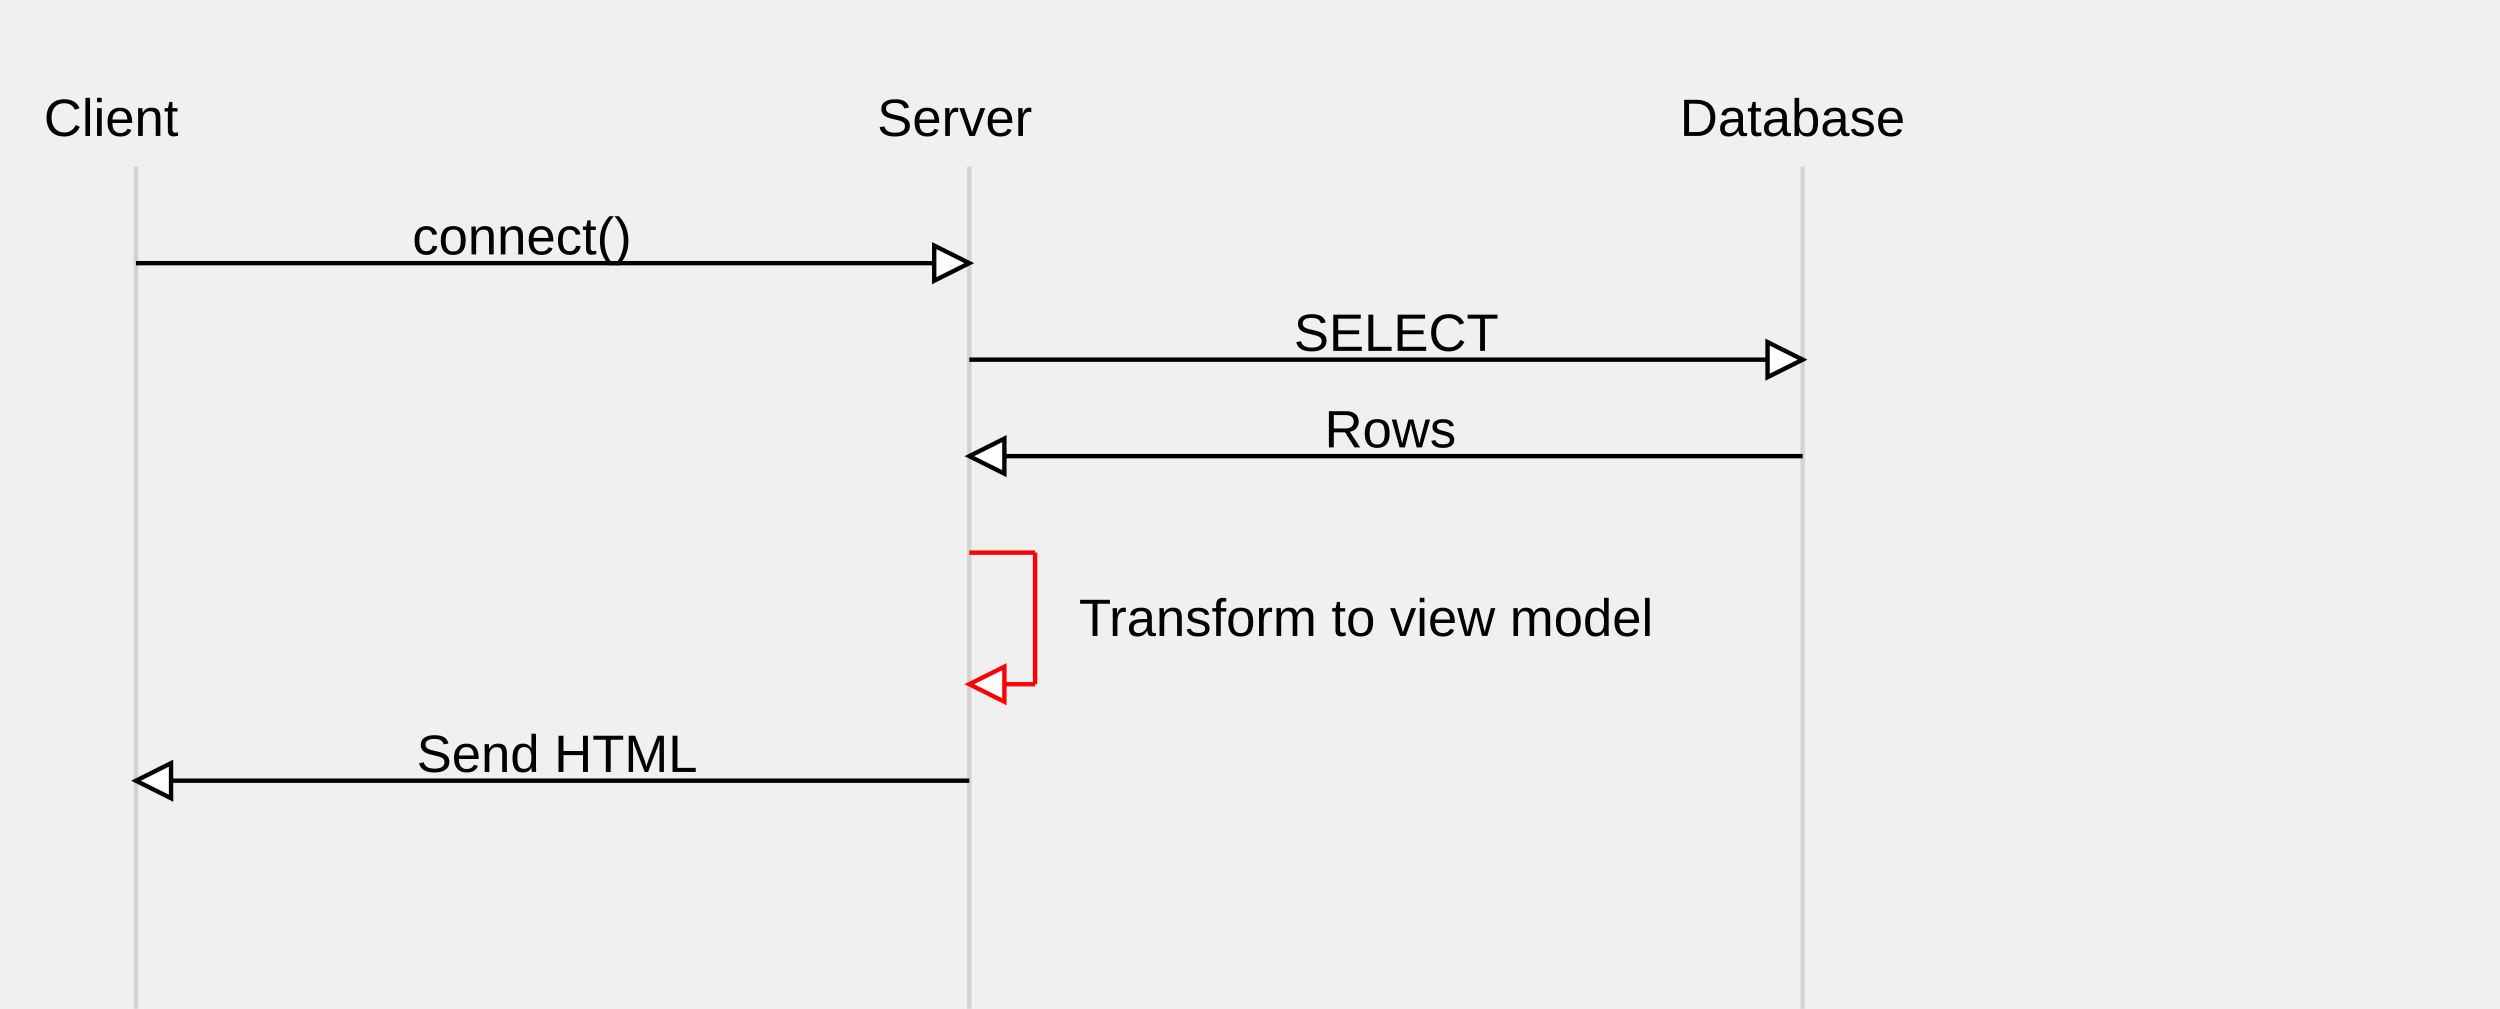
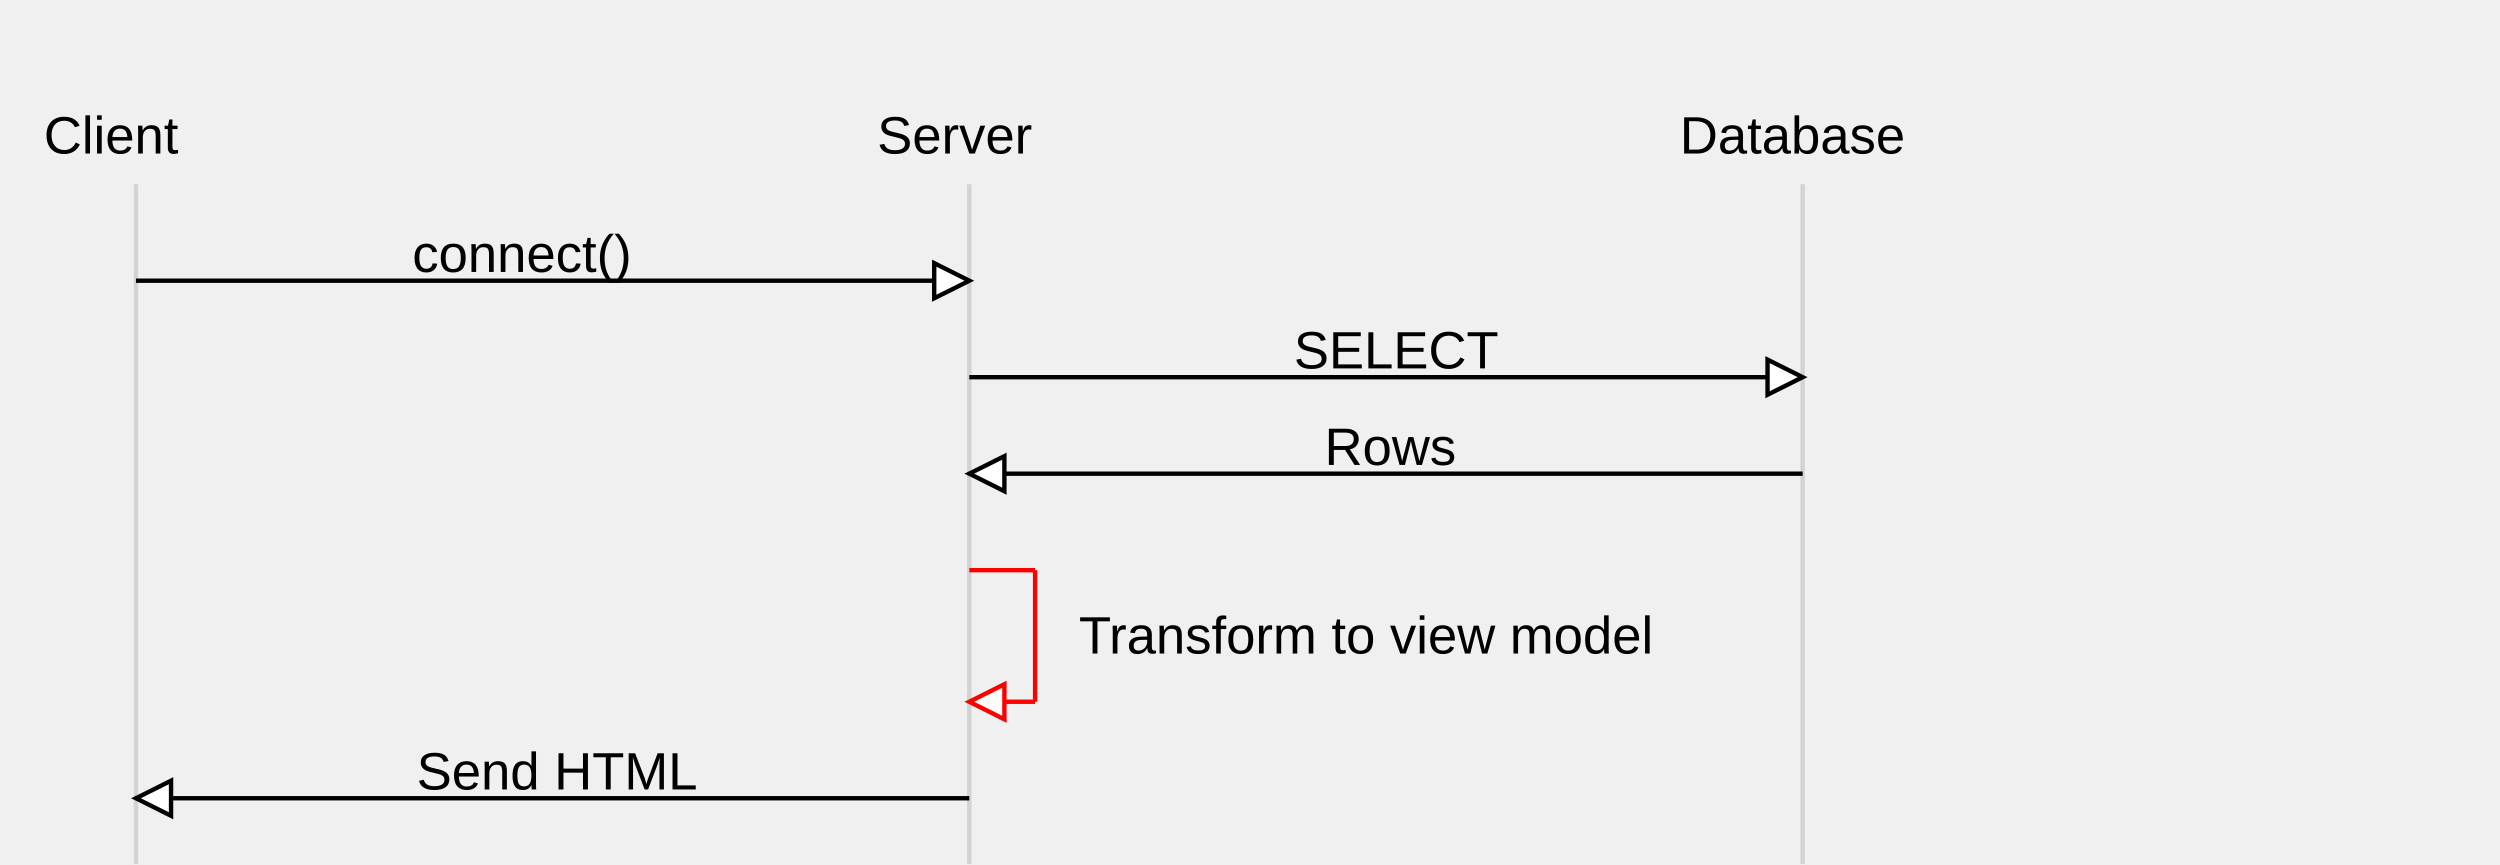
- <svg xmlns="http://www.w3.org/2000/svg" width="570" height="230" font-family="Arial, Helvetica, sans-serif">
-   <line class="column-line" style="stroke:#d3d3d3" x1="31" y1="38" x2="31" y2="230" />
-   <text x="10" y="31">Client</text>
-   <line class="column-line" style="stroke:#d3d3d3" x1="221" y1="38" x2="221" y2="230" />
-   <text x="200" y="31">Server</text>
-   <line class="column-line" style="stroke:#d3d3d3" x1="411" y1="38" x2="411" y2="230" />
-   <text x="383" y="31">Database</text>
-   <path class="arrow" style="stroke:black" d="M31,60 L221,60" />
-   <g transform="rotate(0 221 60)">
-     <path class="arrow-head" style="stroke:black;fill:#ffffff" d="M221,60 l-8,-4 l 0,8 Z" />
+ <svg xmlns="http://www.w3.org/2000/svg" width="570" height="197" font-family="Arial, Helvetica, sans-serif">
+   <line class="column-line" style="stroke:#d3d3d3" x1="31" y1="42" x2="31" y2="197" />
+   <text x="10" y="35">Client</text>
+   <line class="column-line" style="stroke:#d3d3d3" x1="221" y1="42" x2="221" y2="197" />
+   <text x="200" y="35">Server</text>
+   <line class="column-line" style="stroke:#d3d3d3" x1="411" y1="42" x2="411" y2="197" />
+   <text x="383" y="35">Database</text>
+   <path class="arrow" style="stroke:black" d="M31,64 L221,64" />
+   <g transform="rotate(0 221 64)">
+     <path class="arrow-head" style="stroke:black;fill:#ffffff" d="M221,64 l-8,-4 l 0,8 Z" />
  </g>
-   <text x="94" y="58">connect()</text>
-   <path class="arrow" style="stroke:black" d="M221,82 L411,82" />
-   <g transform="rotate(0 411 82)">
-     <path class="arrow-head" style="stroke:black;fill:#ffffff" d="M411,82 l-8,-4 l 0,8 Z" />
+   <text x="94" y="62">connect()</text>
+   <path class="arrow" style="stroke:black" d="M221,86 L411,86" />
+   <g transform="rotate(0 411 86)">
+     <path class="arrow-head" style="stroke:black;fill:#ffffff" d="M411,86 l-8,-4 l 0,8 Z" />
  </g>
-   <text x="295" y="80">SELECT</text>
-   <path class="arrow" style="stroke:black" d="M411,104 L221,104" />
-   <g transform="rotate(180 221 104)">
-     <path class="arrow-head" style="stroke:black;fill:#ffffff" d="M221,104 l-8,-4 l 0,8 Z" />
+   <text x="295" y="84">SELECT</text>
+   <path class="arrow" style="stroke:black" d="M411,108 L221,108" />
+   <g transform="rotate(180 221 108)">
+     <path class="arrow-head" style="stroke:black;fill:#ffffff" d="M221,108 l-8,-4 l 0,8 Z" />
  </g>
-   <text x="302" y="102">Rows</text>
-   <line class="highlight" style="stroke:red" x1="221" y1="126" x2="236" y2="126" />
-   <line class="highlight" style="stroke:red" x1="236" y1="126" x2="236" y2="156" />
-   <path class="highlight" style="stroke:red" d="M236,156 L221,156" />
-   <g transform="rotate(180 221 156)">
-     <path class="highlight-head" style="stroke:red;fill:#ffffff" d="M221,156 l-8,-4 l 0,8 Z" />
+   <text x="302" y="106">Rows</text>
+   <line class="highlight" style="stroke:red" x1="221" y1="130" x2="236" y2="130" />
+   <line class="highlight" style="stroke:red" x1="236" y1="130" x2="236" y2="160" />
+   <path class="highlight" style="stroke:red" d="M236,160 L221,160" />
+   <g transform="rotate(180 221 160)">
+     <path class="highlight-head" style="stroke:red;fill:#ffffff" d="M221,160 l-8,-4 l 0,8 Z" />
  </g>
-   <text x="246" y="145">Transform to view model</text>
-   <path class="arrow" style="stroke:black" d="M221,178 L31,178" />
-   <g transform="rotate(180 31 178)">
-     <path class="arrow-head" style="stroke:black;fill:#ffffff" d="M31,178 l-8,-4 l 0,8 Z" />
+   <text x="246" y="149">Transform to view model</text>
+   <path class="arrow" style="stroke:black" d="M221,182 L31,182" />
+   <g transform="rotate(180 31 182)">
+     <path class="arrow-head" style="stroke:black;fill:#ffffff" d="M31,182 l-8,-4 l 0,8 Z" />
  </g>
-   <text x="95" y="176">Send HTML</text>
+   <text x="95" y="180">Send HTML</text>
</svg>
